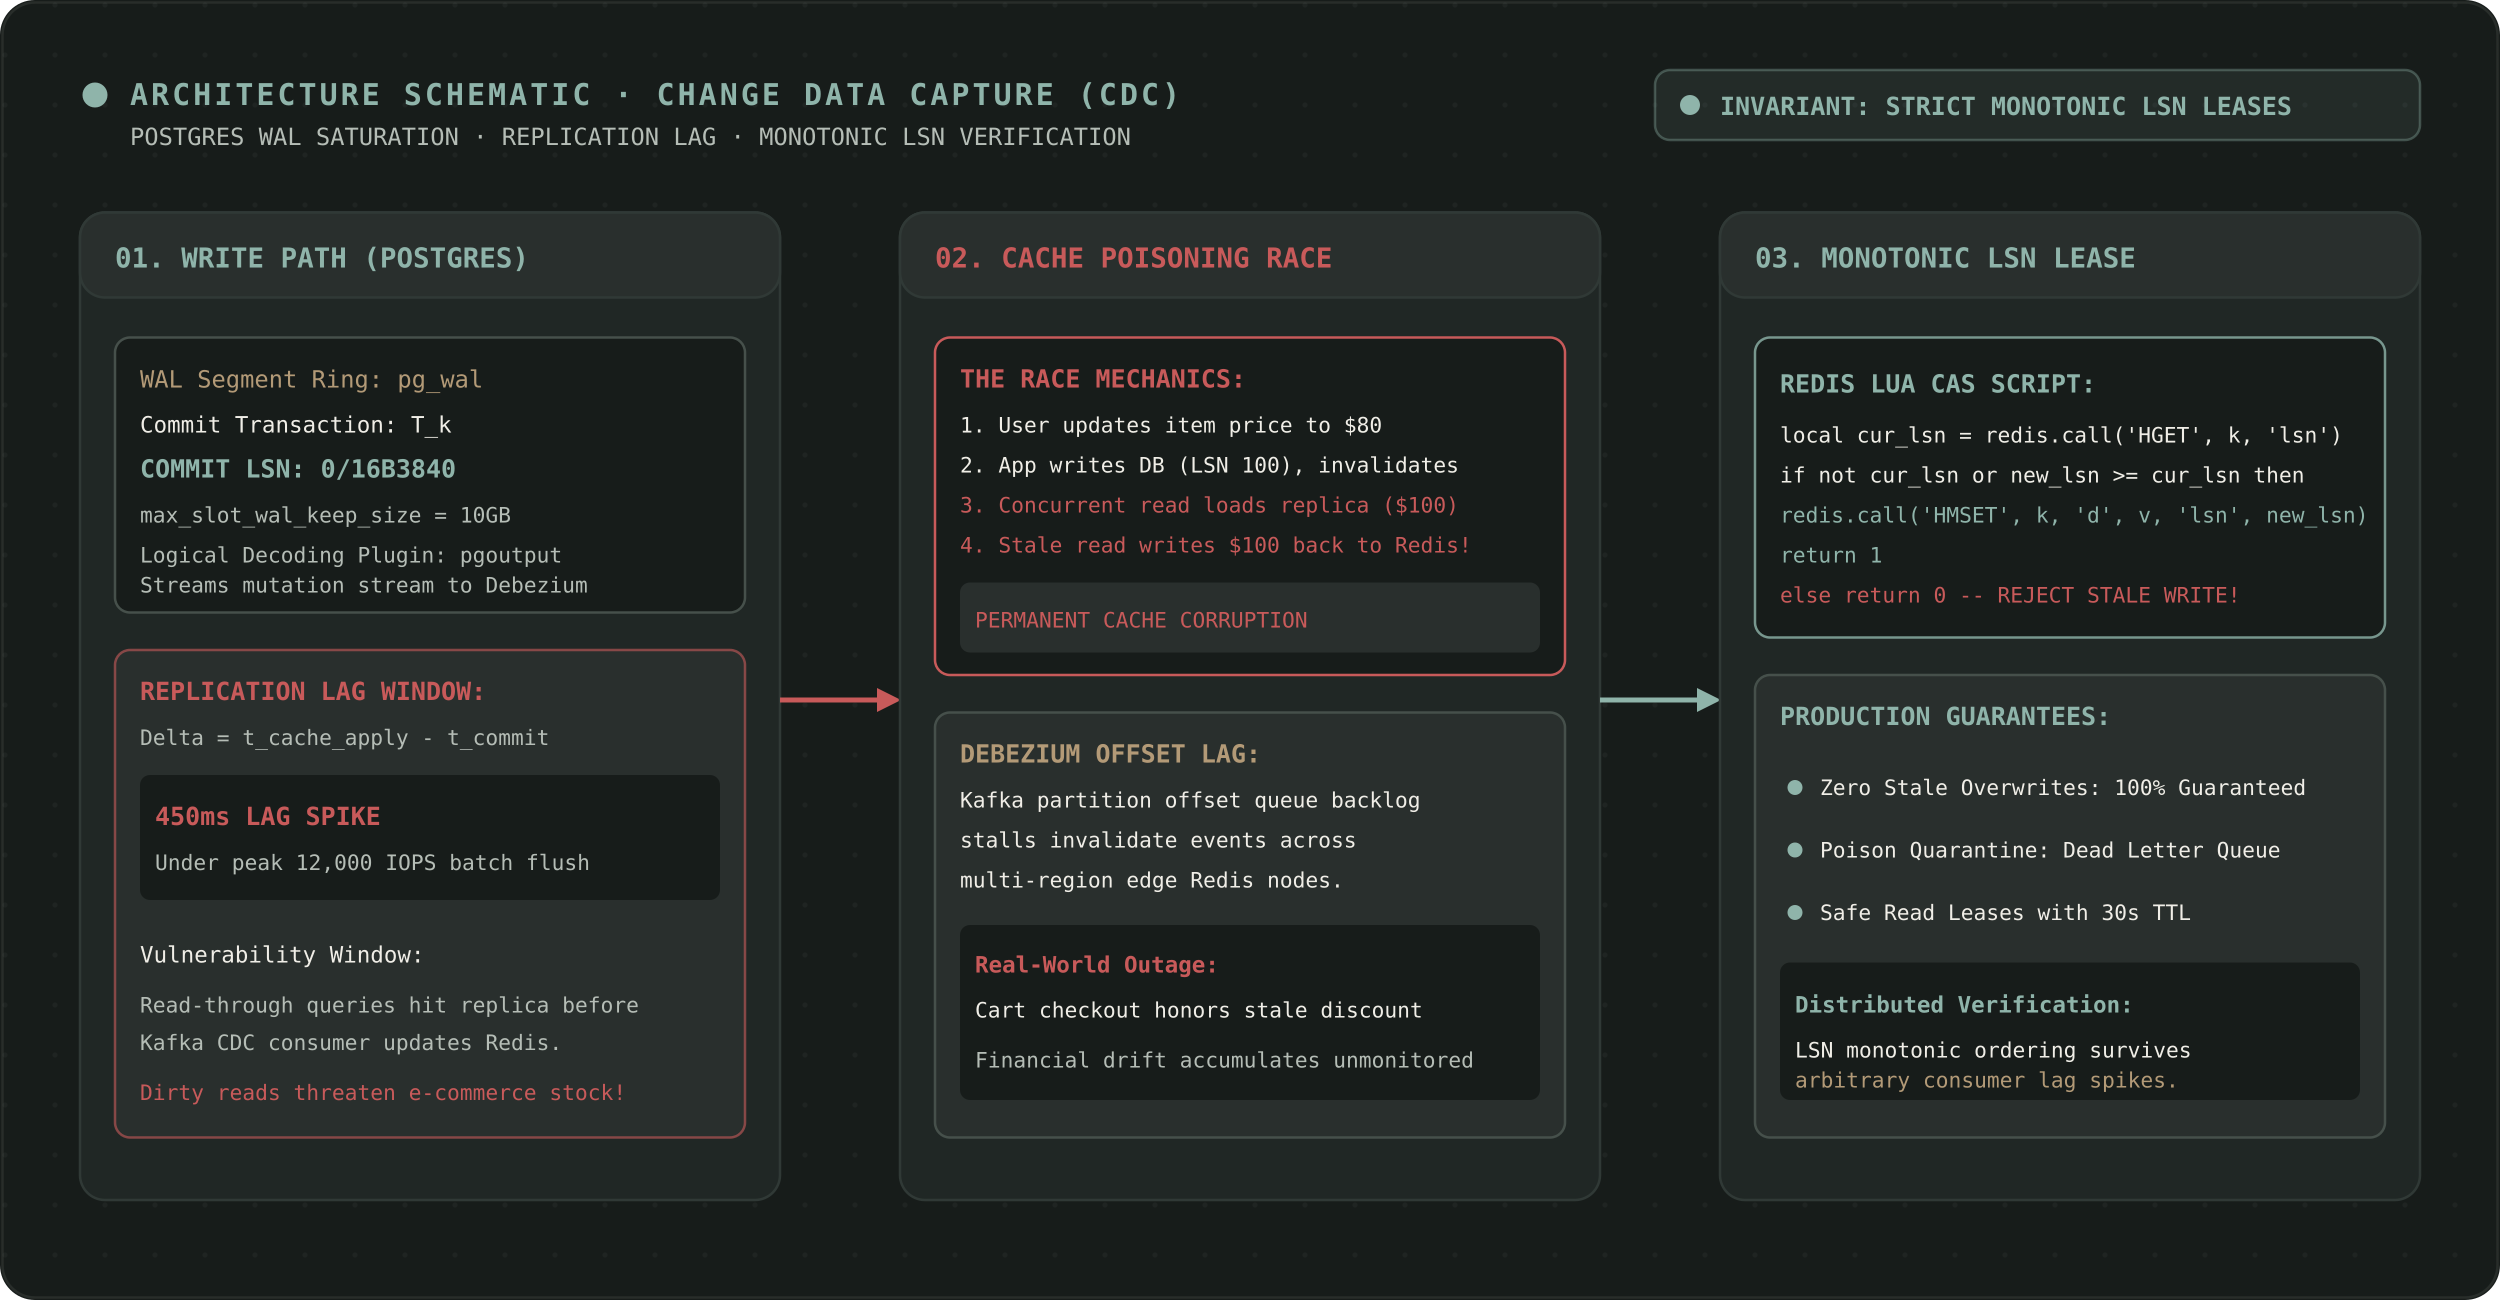
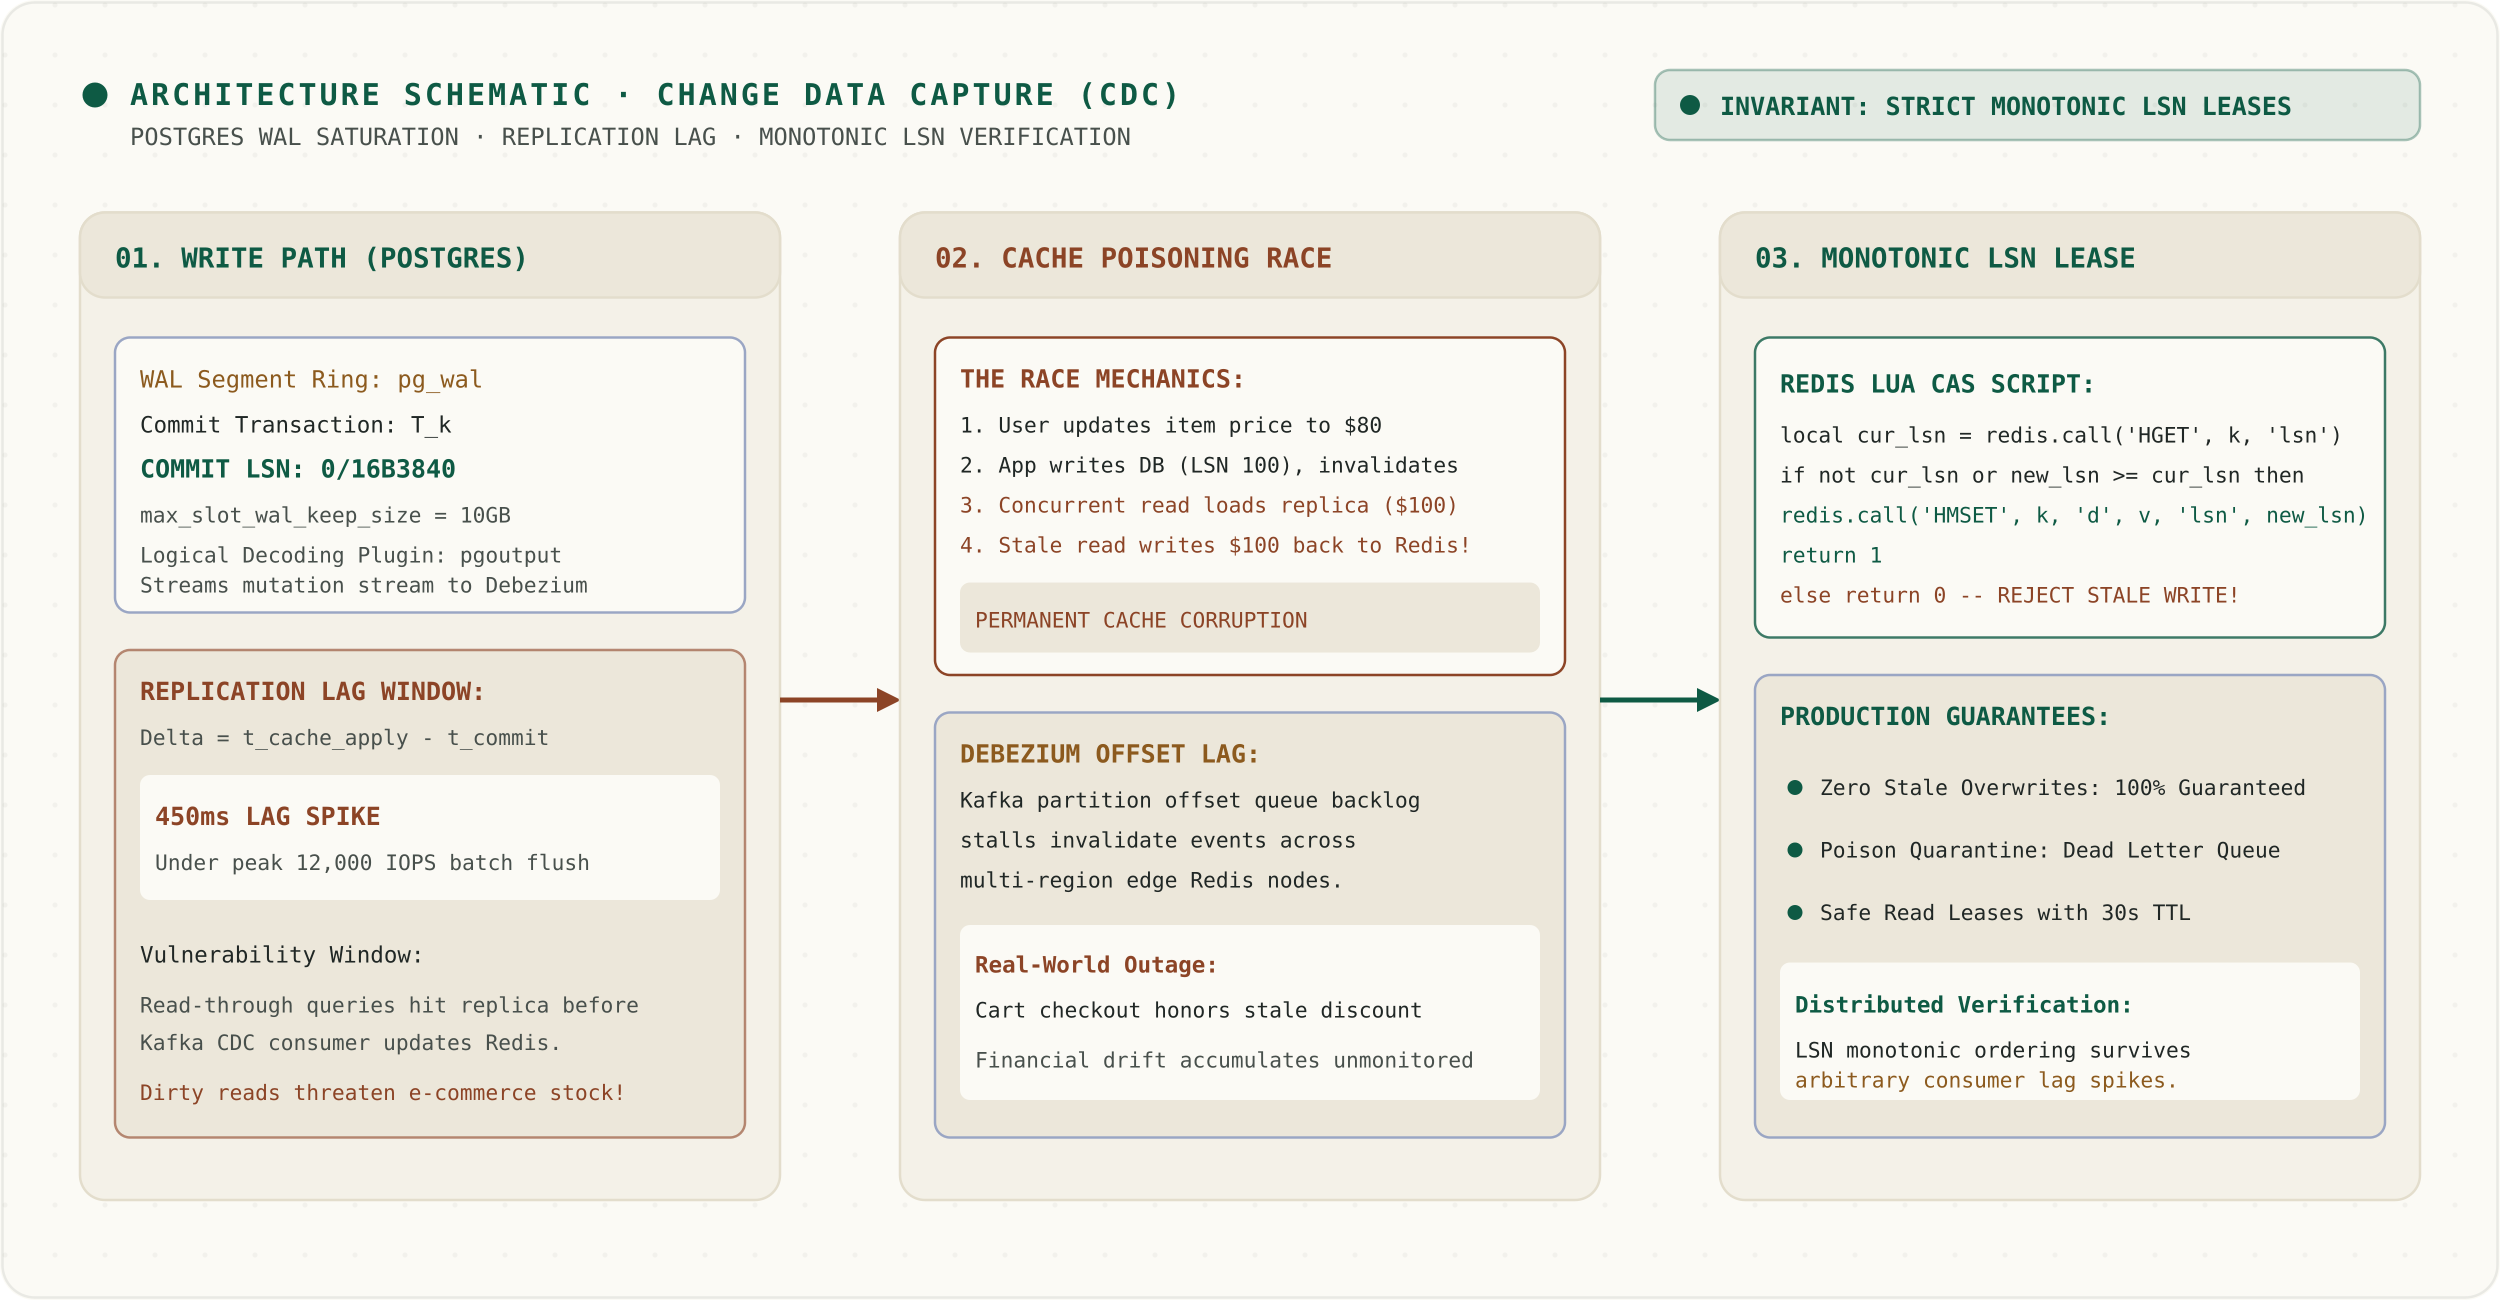
<svg xmlns="http://www.w3.org/2000/svg" viewBox="0 0 1000 520" width="100%" height="auto" class="w-full h-auto" preserveAspectRatio="xMidYMid meet" dir="ltr" shape-rendering="geometricPrecision" text-rendering="geometricPrecision">
  <defs>
    <linearGradient id="cyan-grad" x1="0%" y1="0%" x2="100%" y2="100%">
-       <stop offset="0%" stop-color="#527C78" stop-opacity="0.25" />
-       <stop offset="100%" stop-color="#527C78" stop-opacity="0.02" />
+       <stop offset="0%" stop-color="#0E5A44" stop-opacity="0.25" />
+       <stop offset="100%" stop-color="#0E5A44" stop-opacity="0.02" />
    </linearGradient>
    <linearGradient id="gold-grad" x1="0%" y1="0%" x2="100%" y2="100%">
-       <stop offset="0%" stop-color="#B39A77" stop-opacity="0.25" />
-       <stop offset="100%" stop-color="#B39A77" stop-opacity="0.02" />
+       <stop offset="0%" stop-color="#8C5A1E" stop-opacity="0.25" />
+       <stop offset="100%" stop-color="#8C5A1E" stop-opacity="0.02" />
    </linearGradient>
    <linearGradient id="emerald-grad" x1="0%" y1="0%" x2="100%" y2="100%">
-       <stop offset="0%" stop-color="#8FB4AA" stop-opacity="0.25" />
-       <stop offset="100%" stop-color="#8FB4AA" stop-opacity="0.02" />
+       <stop offset="0%" stop-color="#0E5A44" stop-opacity="0.25" />
+       <stop offset="100%" stop-color="#0E5A44" stop-opacity="0.02" />
    </linearGradient>
    <linearGradient id="rose-grad" x1="0%" y1="0%" x2="100%" y2="100%">
-       <stop offset="0%" stop-color="#C85A5A" stop-opacity="0.25" />
-       <stop offset="100%" stop-color="#C85A5A" stop-opacity="0.02" />
+       <stop offset="0%" stop-color="#8C4426" stop-opacity="0.25" />
+       <stop offset="100%" stop-color="#8C4426" stop-opacity="0.02" />
    </linearGradient>
    <pattern id="grid-dots" width="20" height="20" patternUnits="userSpaceOnUse">
-       <circle cx="2" cy="2" r="1" fill="#F3F0E8" fill-opacity="0.04" />
+       <circle cx="2" cy="2" r="1" fill="#202725" fill-opacity="0.04" />
    </pattern>
    <marker id="arr-cyan" viewBox="0 0 10 10" refX="6" refY="5" markerWidth="6" markerHeight="6" orient="auto-start-reverse">
-       <path d="M 0 1 L 8 5 L 0 9 z" fill="#8FB4AA" />
+       <path d="M 0 1 L 8 5 L 0 9 z" fill="#0E5A44" />
    </marker>
    <marker id="arr-gold" viewBox="0 0 10 10" refX="6" refY="5" markerWidth="6" markerHeight="6" orient="auto-start-reverse">
-       <path d="M 0 1 L 8 5 L 0 9 z" fill="#B39A77" />
+       <path d="M 0 1 L 8 5 L 0 9 z" fill="#8C5A1E" />
    </marker>
    <marker id="arr-rose" viewBox="0 0 10 10" refX="6" refY="5" markerWidth="6" markerHeight="6" orient="auto-start-reverse">
-       <path d="M 0 1 L 8 5 L 0 9 z" fill="#C85A5A" />
+       <path d="M 0 1 L 8 5 L 0 9 z" fill="#8C4426" />
    </marker>
  </defs>
  <style>
    text {
      font-family: 'IBM Plex Mono', ui-monospace, SFMono-Regular, Menlo, Monaco, Consolas, monospace;
    }
  </style>
-   <rect width="1000" height="520" fill="#171C1A" rx="14" />
+   <rect width="1000" height="520" fill="#FBFAF5" rx="14" />
  <rect width="1000" height="520" fill="url(#grid-dots)" rx="14" />
-   <rect width="998" height="518" x="1" y="1" fill="none" stroke="#F3F0E8" stroke-opacity="0.08" rx="13" />
+   <rect width="998" height="518" x="1" y="1" fill="none" stroke="#202725" stroke-opacity="0.08" rx="13" />
  <g transform="translate(32, 28)">
-     <circle cx="6" cy="10" r="5" fill="#8FB4AA" />
-     <text x="20" y="14" fill="#8FB4AA" font-size="12" font-weight="700" letter-spacing="1.2">ARCHITECTURE SCHEMATIC · CHANGE DATA CAPTURE (CDC)</text>
-     <text x="20" y="30" fill="#B5BDB6" font-size="9.5">POSTGRES WAL SATURATION · REPLICATION LAG · MONOTONIC LSN VERIFICATION</text>
-     <rect x="630" y="0" width="306" height="28" rx="6" fill="#8FB4AA" fill-opacity="0.1" stroke="#8FB4AA" stroke-opacity="0.35" />
-     <circle cx="644" cy="14" r="4" fill="#8FB4AA" />
-     <text x="656" y="18" fill="#8FB4AA" font-size="10" font-weight="700">INVARIANT: STRICT MONOTONIC LSN LEASES</text>
+     <circle cx="6" cy="10" r="5" fill="#0E5A44" />
+     <text x="20" y="14" fill="#0E5A44" font-size="12" font-weight="700" letter-spacing="1.2">ARCHITECTURE SCHEMATIC · CHANGE DATA CAPTURE (CDC)</text>
+     <text x="20" y="30" fill="#48504C" font-size="9.5">POSTGRES WAL SATURATION · REPLICATION LAG · MONOTONIC LSN VERIFICATION</text>
+     <rect x="630" y="0" width="306" height="28" rx="6" fill="#0E5A44" fill-opacity="0.1" stroke="#0E5A44" stroke-opacity="0.35" />
+     <circle cx="644" cy="14" r="4" fill="#0E5A44" />
+     <text x="656" y="18" fill="#0E5A44" font-size="10" font-weight="700">INVARIANT: STRICT MONOTONIC LSN LEASES</text>
  </g>
  <g transform="translate(32, 85)">
-     <rect width="280" height="395" rx="10" fill="#202725" stroke="#303936" />
-     <rect width="280" height="34" rx="10" fill="#292F2D" stroke="#303936" />
-     <text x="14" y="22" fill="#8FB4AA" font-size="11" font-weight="700">01. WRITE PATH (POSTGRES)</text>
+     <rect width="280" height="395" rx="10" fill="#F4F1E8" stroke="#E3DDCC" />
+     <rect width="280" height="34" rx="10" fill="#ECE7DA" stroke="#E3DDCC" />
+     <text x="14" y="22" fill="#0E5A44" font-size="11" font-weight="700">01. WRITE PATH (POSTGRES)</text>
    <g transform="translate(14, 50)">
-       <rect width="252" height="110" rx="6" fill="#171C1A" stroke="#46504B" />
-       <text x="10" y="20" fill="#B39A77" font-size="9.5">WAL Segment Ring: pg_wal</text>
-       <text x="10" y="38" fill="#F0EEE7" font-size="9">Commit Transaction: T_k</text>
-       <text x="10" y="56" fill="#8FB4AA" font-size="10" font-weight="700">COMMIT LSN: 0/16B3840</text>
-       <text x="10" y="74" fill="#B5BDB6" font-size="8.5">max_slot_wal_keep_size = 10GB</text>
-       <text x="10" y="90" fill="#B5BDB6" font-size="8.5">Logical Decoding Plugin: pgoutput</text>
-       <text x="10" y="102" fill="#B5BDB6" font-size="8.5">Streams mutation stream to Debezium</text>
+       <rect width="252" height="110" rx="6" fill="#FBFAF5" stroke="#9AA6C4" />
+       <text x="10" y="20" fill="#8C5A1E" font-size="9.5">WAL Segment Ring: pg_wal</text>
+       <text x="10" y="38" fill="#202725" font-size="9">Commit Transaction: T_k</text>
+       <text x="10" y="56" fill="#0E5A44" font-size="10" font-weight="700">COMMIT LSN: 0/16B3840</text>
+       <text x="10" y="74" fill="#48504C" font-size="8.5">max_slot_wal_keep_size = 10GB</text>
+       <text x="10" y="90" fill="#48504C" font-size="8.5">Logical Decoding Plugin: pgoutput</text>
+       <text x="10" y="102" fill="#48504C" font-size="8.5">Streams mutation stream to Debezium</text>
    </g>
    <g transform="translate(14, 175)">
-       <rect width="252" height="195" rx="6" fill="#292F2D" stroke="#C85A5A" stroke-opacity="0.6" />
-       <text x="10" y="20" fill="#C85A5A" font-size="10" font-weight="700">REPLICATION LAG WINDOW:</text>
-       <text x="10" y="38" fill="#B5BDB6" font-size="8.5">Delta = t_cache_apply - t_commit</text>
-       <rect x="10" y="50" width="232" height="50" rx="4" fill="#171C1A" />
-       <text x="16" y="70" fill="#C85A5A" font-size="10" font-weight="700">450ms LAG SPIKE</text>
-       <text x="16" y="88" fill="#B5BDB6" font-size="8.5">Under peak 12,000 IOPS batch flush</text>
-       <text x="10" y="125" fill="#F0EEE7" font-size="9">Vulnerability Window:</text>
-       <text x="10" y="145" fill="#B5BDB6" font-size="8.5">Read-through queries hit replica before</text>
-       <text x="10" y="160" fill="#B5BDB6" font-size="8.5">Kafka CDC consumer updates Redis.</text>
-       <text x="10" y="180" fill="#C85A5A" font-size="8.5">Dirty reads threaten e-commerce stock!</text>
+       <rect width="252" height="195" rx="6" fill="#ECE7DA" stroke="#8C4426" stroke-opacity="0.6" />
+       <text x="10" y="20" fill="#8C4426" font-size="10" font-weight="700">REPLICATION LAG WINDOW:</text>
+       <text x="10" y="38" fill="#48504C" font-size="8.5">Delta = t_cache_apply - t_commit</text>
+       <rect x="10" y="50" width="232" height="50" rx="4" fill="#FBFAF5" />
+       <text x="16" y="70" fill="#8C4426" font-size="10" font-weight="700">450ms LAG SPIKE</text>
+       <text x="16" y="88" fill="#48504C" font-size="8.5">Under peak 12,000 IOPS batch flush</text>
+       <text x="10" y="125" fill="#202725" font-size="9">Vulnerability Window:</text>
+       <text x="10" y="145" fill="#48504C" font-size="8.5">Read-through queries hit replica before</text>
+       <text x="10" y="160" fill="#48504C" font-size="8.5">Kafka CDC consumer updates Redis.</text>
+       <text x="10" y="180" fill="#8C4426" font-size="8.5">Dirty reads threaten e-commerce stock!</text>
    </g>
  </g>
-   <line x1="312" y1="280" x2="358" y2="280" stroke="#C85A5A" stroke-width="2" marker-end="url(#arr-rose)" />
+   <line x1="312" y1="280" x2="358" y2="280" stroke="#8C4426" stroke-width="2" marker-end="url(#arr-rose)" />
  <g transform="translate(360, 85)">
-     <rect width="280" height="395" rx="10" fill="#202725" stroke="#303936" />
-     <rect width="280" height="34" rx="10" fill="#292F2D" stroke="#303936" />
-     <text x="14" y="22" fill="#C85A5A" font-size="11" font-weight="700">02. CACHE POISONING RACE</text>
+     <rect width="280" height="395" rx="10" fill="#F4F1E8" stroke="#E3DDCC" />
+     <rect width="280" height="34" rx="10" fill="#ECE7DA" stroke="#E3DDCC" />
+     <text x="14" y="22" fill="#8C4426" font-size="11" font-weight="700">02. CACHE POISONING RACE</text>
    <g transform="translate(14, 50)">
-       <rect width="252" height="135" rx="6" fill="#171C1A" stroke="#C85A5A" />
-       <text x="10" y="20" fill="#C85A5A" font-size="10" font-weight="700">THE RACE MECHANICS:</text>
-       <text x="10" y="38" fill="#F0EEE7" font-size="8.5">1. User updates item price to $80</text>
-       <text x="10" y="54" fill="#F0EEE7" font-size="8.5">2. App writes DB (LSN 100), invalidates</text>
-       <text x="10" y="70" fill="#C85A5A" font-size="8.5">3. Concurrent read loads replica ($100)</text>
-       <text x="10" y="86" fill="#C85A5A" font-size="8.5">4. Stale read writes $100 back to Redis!</text>
-       <rect x="10" y="98" width="232" height="28" rx="4" fill="#292F2D" />
-       <text x="16" y="116" fill="#C85A5A" font-size="8.5">PERMANENT CACHE CORRUPTION</text>
+       <rect width="252" height="135" rx="6" fill="#FBFAF5" stroke="#8C4426" />
+       <text x="10" y="20" fill="#8C4426" font-size="10" font-weight="700">THE RACE MECHANICS:</text>
+       <text x="10" y="38" fill="#202725" font-size="8.5">1. User updates item price to $80</text>
+       <text x="10" y="54" fill="#202725" font-size="8.5">2. App writes DB (LSN 100), invalidates</text>
+       <text x="10" y="70" fill="#8C4426" font-size="8.5">3. Concurrent read loads replica ($100)</text>
+       <text x="10" y="86" fill="#8C4426" font-size="8.5">4. Stale read writes $100 back to Redis!</text>
+       <rect x="10" y="98" width="232" height="28" rx="4" fill="#ECE7DA" />
+       <text x="16" y="116" fill="#8C4426" font-size="8.5">PERMANENT CACHE CORRUPTION</text>
    </g>
    <g transform="translate(14, 200)">
-       <rect width="252" height="170" rx="6" fill="#292F2D" stroke="#46504B" />
-       <text x="10" y="20" fill="#B39A77" font-size="10" font-weight="700">DEBEZIUM OFFSET LAG:</text>
-       <text x="10" y="38" fill="#F0EEE7" font-size="8.5">Kafka partition offset queue backlog</text>
-       <text x="10" y="54" fill="#F0EEE7" font-size="8.5">stalls invalidate events across</text>
-       <text x="10" y="70" fill="#F0EEE7" font-size="8.5">multi-region edge Redis nodes.</text>
-       <rect x="10" y="85" width="232" height="70" rx="4" fill="#171C1A" />
-       <text x="16" y="104" fill="#C85A5A" font-size="9" font-weight="700">Real-World Outage:</text>
-       <text x="16" y="122" fill="#F0EEE7" font-size="8.5">Cart checkout honors stale discount</text>
-       <text x="16" y="142" fill="#B5BDB6" font-size="8.5">Financial drift accumulates unmonitored</text>
+       <rect width="252" height="170" rx="6" fill="#ECE7DA" stroke="#9AA6C4" />
+       <text x="10" y="20" fill="#8C5A1E" font-size="10" font-weight="700">DEBEZIUM OFFSET LAG:</text>
+       <text x="10" y="38" fill="#202725" font-size="8.5">Kafka partition offset queue backlog</text>
+       <text x="10" y="54" fill="#202725" font-size="8.5">stalls invalidate events across</text>
+       <text x="10" y="70" fill="#202725" font-size="8.5">multi-region edge Redis nodes.</text>
+       <rect x="10" y="85" width="232" height="70" rx="4" fill="#FBFAF5" />
+       <text x="16" y="104" fill="#8C4426" font-size="9" font-weight="700">Real-World Outage:</text>
+       <text x="16" y="122" fill="#202725" font-size="8.5">Cart checkout honors stale discount</text>
+       <text x="16" y="142" fill="#48504C" font-size="8.5">Financial drift accumulates unmonitored</text>
    </g>
  </g>
-   <line x1="640" y1="280" x2="686" y2="280" stroke="#8FB4AA" stroke-width="2" marker-end="url(#arr-cyan)" />
+   <line x1="640" y1="280" x2="686" y2="280" stroke="#0E5A44" stroke-width="2" marker-end="url(#arr-cyan)" />
  <g transform="translate(688, 85)">
-     <rect width="280" height="395" rx="10" fill="#202725" stroke="#303936" />
-     <rect width="280" height="34" rx="10" fill="#292F2D" stroke="#303936" />
-     <text x="14" y="22" fill="#8FB4AA" font-size="11" font-weight="700">03. MONOTONIC LSN LEASE</text>
+     <rect width="280" height="395" rx="10" fill="#F4F1E8" stroke="#E3DDCC" />
+     <rect width="280" height="34" rx="10" fill="#ECE7DA" stroke="#E3DDCC" />
+     <text x="14" y="22" fill="#0E5A44" font-size="11" font-weight="700">03. MONOTONIC LSN LEASE</text>
    <g transform="translate(14, 50)">
-       <rect width="252" height="120" rx="6" fill="#171C1A" stroke="#8FB4AA" stroke-opacity="0.8" />
-       <text x="10" y="22" fill="#8FB4AA" font-size="10" font-weight="700">REDIS LUA CAS SCRIPT:</text>
-       <text x="10" y="42" fill="#F0EEE7" font-size="8.5">local cur_lsn = redis.call('HGET', k, 'lsn')</text>
-       <text x="10" y="58" fill="#F0EEE7" font-size="8.5">if not cur_lsn or new_lsn &gt;= cur_lsn then</text>
-       <text x="10" y="74" fill="#8FB4AA" font-size="8.5">  redis.call('HMSET', k, 'd', v, 'lsn', new_lsn)</text>
-       <text x="10" y="90" fill="#8FB4AA" font-size="8.5">  return 1</text>
-       <text x="10" y="106" fill="#C85A5A" font-size="8.5">else return 0 -- REJECT STALE WRITE!</text>
+       <rect width="252" height="120" rx="6" fill="#FBFAF5" stroke="#0E5A44" stroke-opacity="0.8" />
+       <text x="10" y="22" fill="#0E5A44" font-size="10" font-weight="700">REDIS LUA CAS SCRIPT:</text>
+       <text x="10" y="42" fill="#202725" font-size="8.5">local cur_lsn = redis.call('HGET', k, 'lsn')</text>
+       <text x="10" y="58" fill="#202725" font-size="8.5">if not cur_lsn or new_lsn &gt;= cur_lsn then</text>
+       <text x="10" y="74" fill="#0E5A44" font-size="8.5">  redis.call('HMSET', k, 'd', v, 'lsn', new_lsn)</text>
+       <text x="10" y="90" fill="#0E5A44" font-size="8.5">  return 1</text>
+       <text x="10" y="106" fill="#8C4426" font-size="8.5">else return 0 -- REJECT STALE WRITE!</text>
    </g>
    <g transform="translate(14, 185)">
-       <rect width="252" height="185" rx="6" fill="#292F2D" stroke="#46504B" />
-       <text x="10" y="20" fill="#8FB4AA" font-size="10" font-weight="700">PRODUCTION GUARANTEES:</text>
-       <circle cx="16" cy="45" r="3" fill="#8FB4AA" />
-       <text x="26" y="48" fill="#F0EEE7" font-size="8.5">Zero Stale Overwrites: 100% Guaranteed</text>
-       <circle cx="16" cy="70" r="3" fill="#8FB4AA" />
-       <text x="26" y="73" fill="#F0EEE7" font-size="8.5">Poison Quarantine: Dead Letter Queue</text>
-       <circle cx="16" cy="95" r="3" fill="#8FB4AA" />
-       <text x="26" y="98" fill="#F0EEE7" font-size="8.5">Safe Read Leases with 30s TTL</text>
-       <rect x="10" y="115" width="232" height="55" rx="4" fill="#171C1A" />
-       <text x="16" y="135" fill="#8FB4AA" font-size="9" font-weight="700">Distributed Verification:</text>
-       <text x="16" y="153" fill="#F0EEE7" font-size="8.5">LSN monotonic ordering survives</text>
-       <text x="16" y="165" fill="#B39A77" font-size="8.5">arbitrary consumer lag spikes.</text>
+       <rect width="252" height="185" rx="6" fill="#ECE7DA" stroke="#9AA6C4" />
+       <text x="10" y="20" fill="#0E5A44" font-size="10" font-weight="700">PRODUCTION GUARANTEES:</text>
+       <circle cx="16" cy="45" r="3" fill="#0E5A44" />
+       <text x="26" y="48" fill="#202725" font-size="8.5">Zero Stale Overwrites: 100% Guaranteed</text>
+       <circle cx="16" cy="70" r="3" fill="#0E5A44" />
+       <text x="26" y="73" fill="#202725" font-size="8.5">Poison Quarantine: Dead Letter Queue</text>
+       <circle cx="16" cy="95" r="3" fill="#0E5A44" />
+       <text x="26" y="98" fill="#202725" font-size="8.5">Safe Read Leases with 30s TTL</text>
+       <rect x="10" y="115" width="232" height="55" rx="4" fill="#FBFAF5" />
+       <text x="16" y="135" fill="#0E5A44" font-size="9" font-weight="700">Distributed Verification:</text>
+       <text x="16" y="153" fill="#202725" font-size="8.5">LSN monotonic ordering survives</text>
+       <text x="16" y="165" fill="#8C5A1E" font-size="8.5">arbitrary consumer lag spikes.</text>
    </g>
  </g>
</svg>
